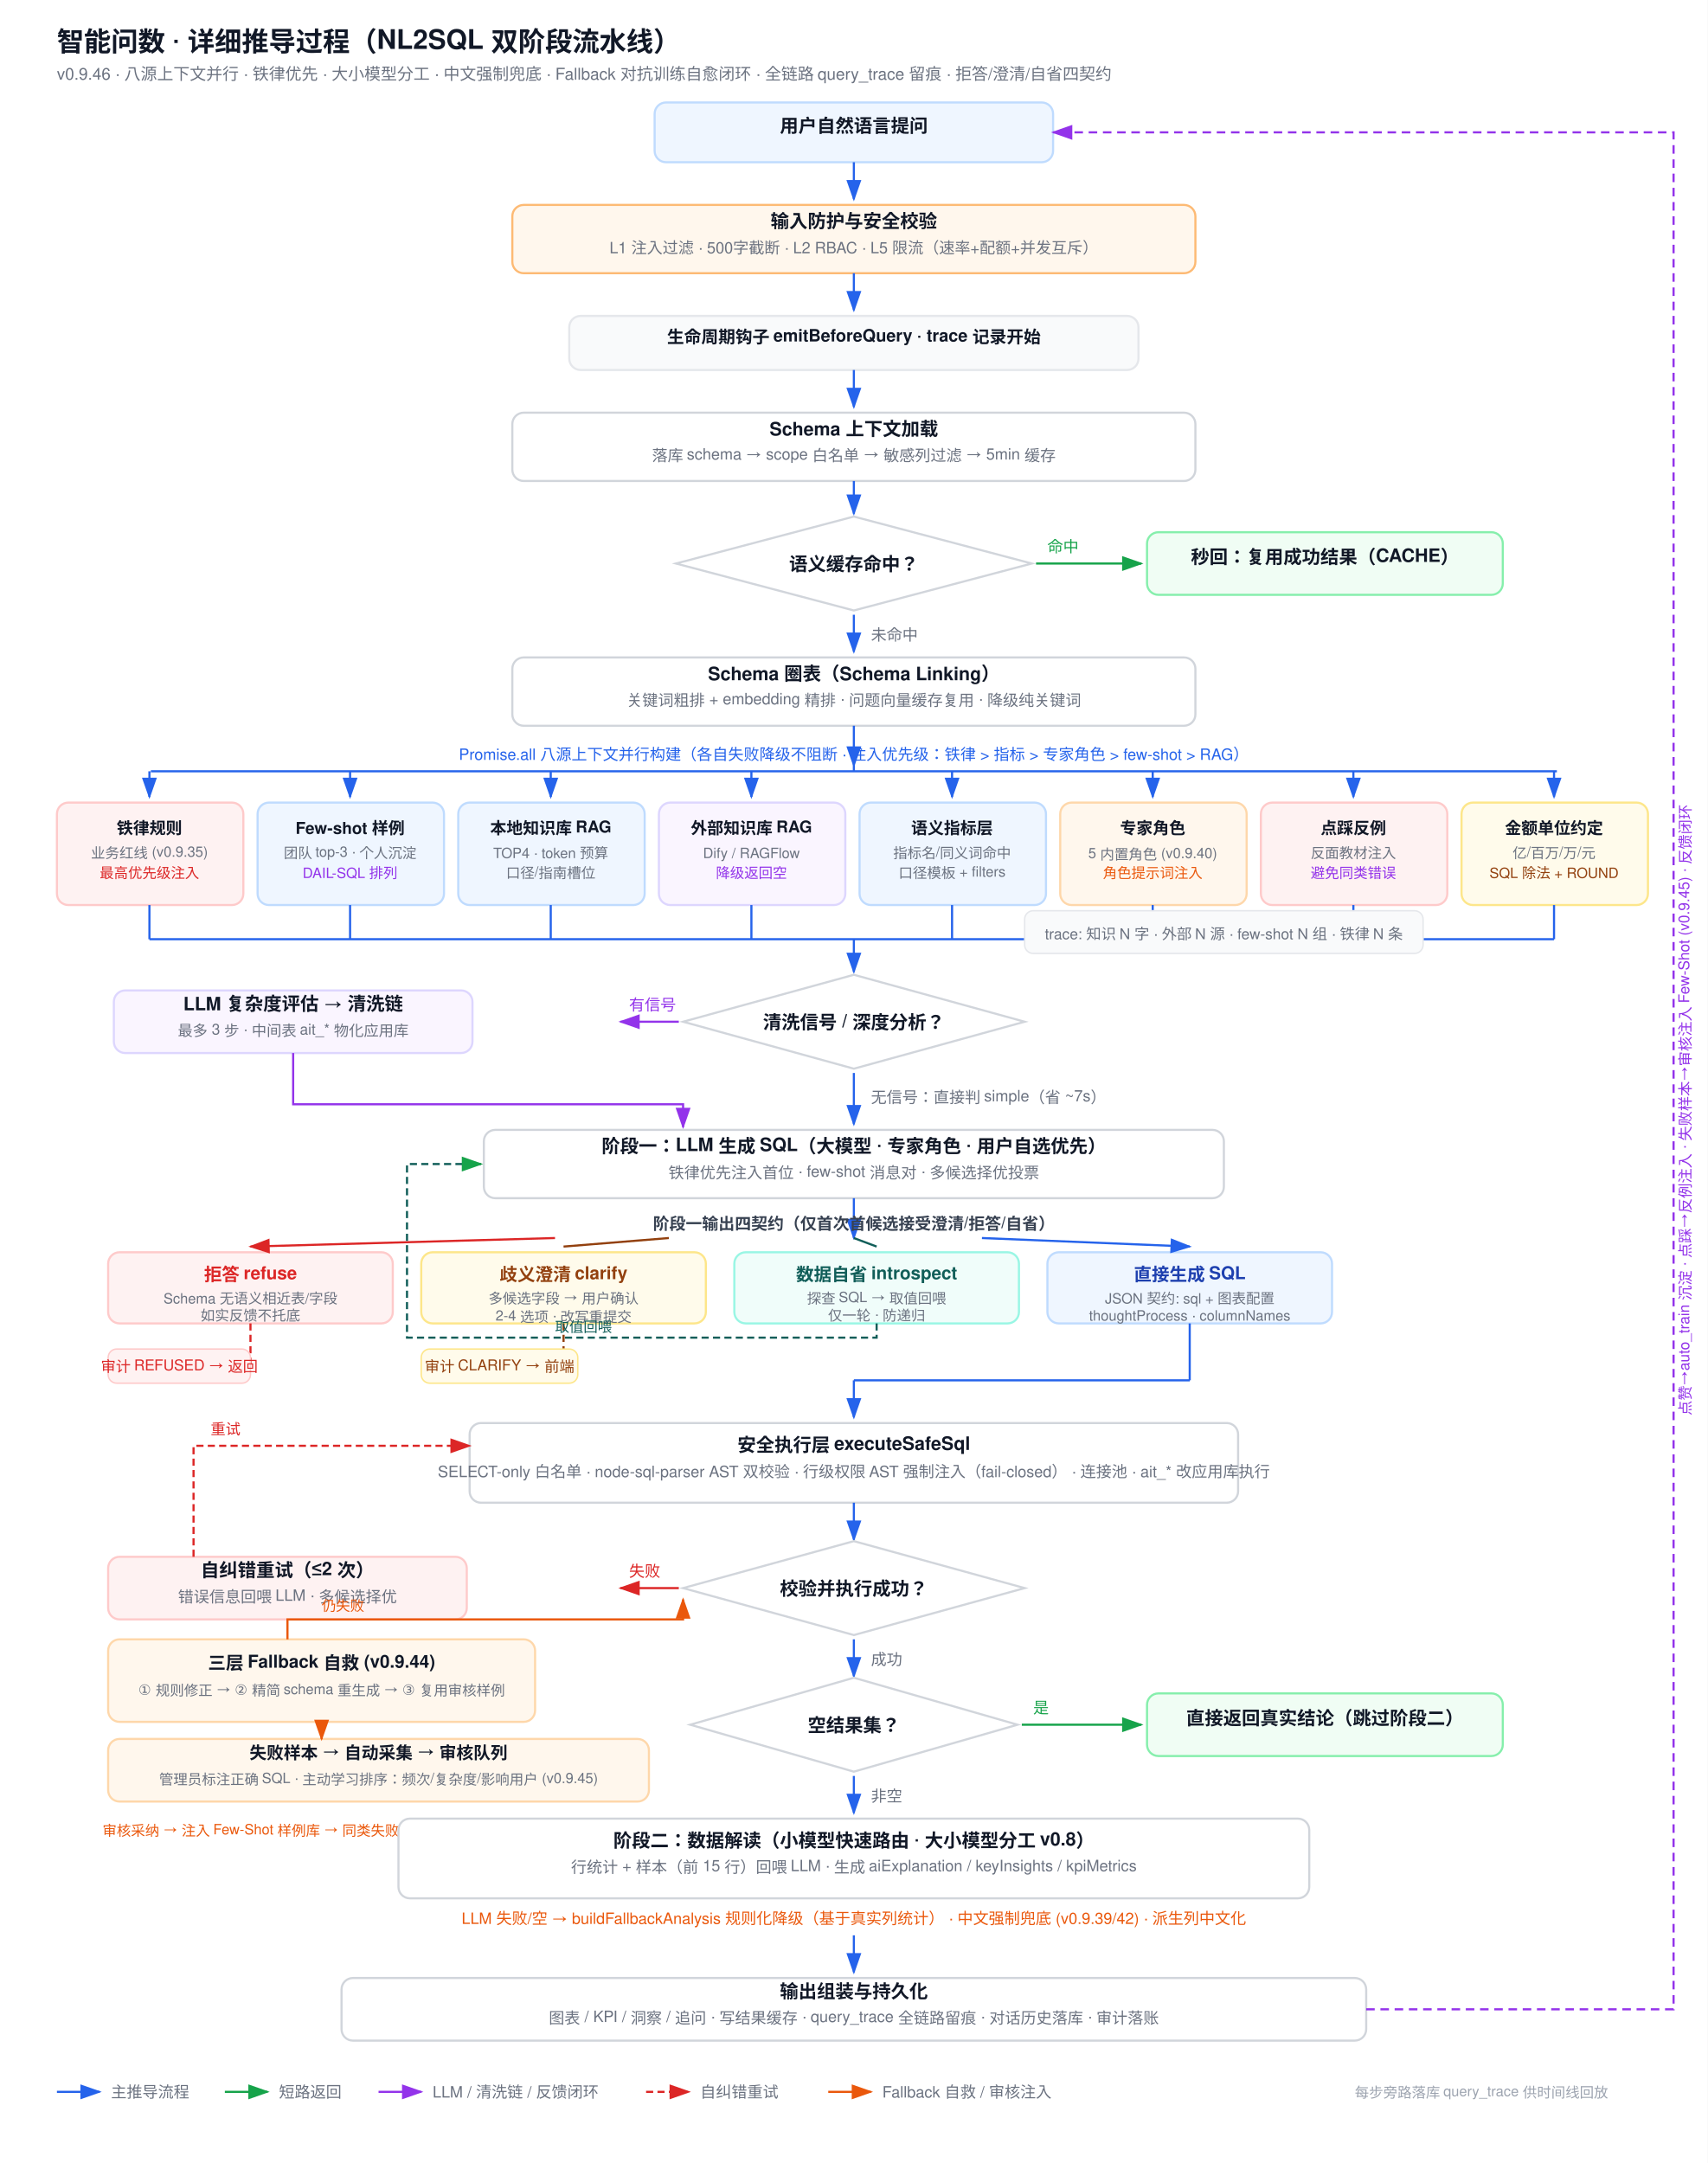
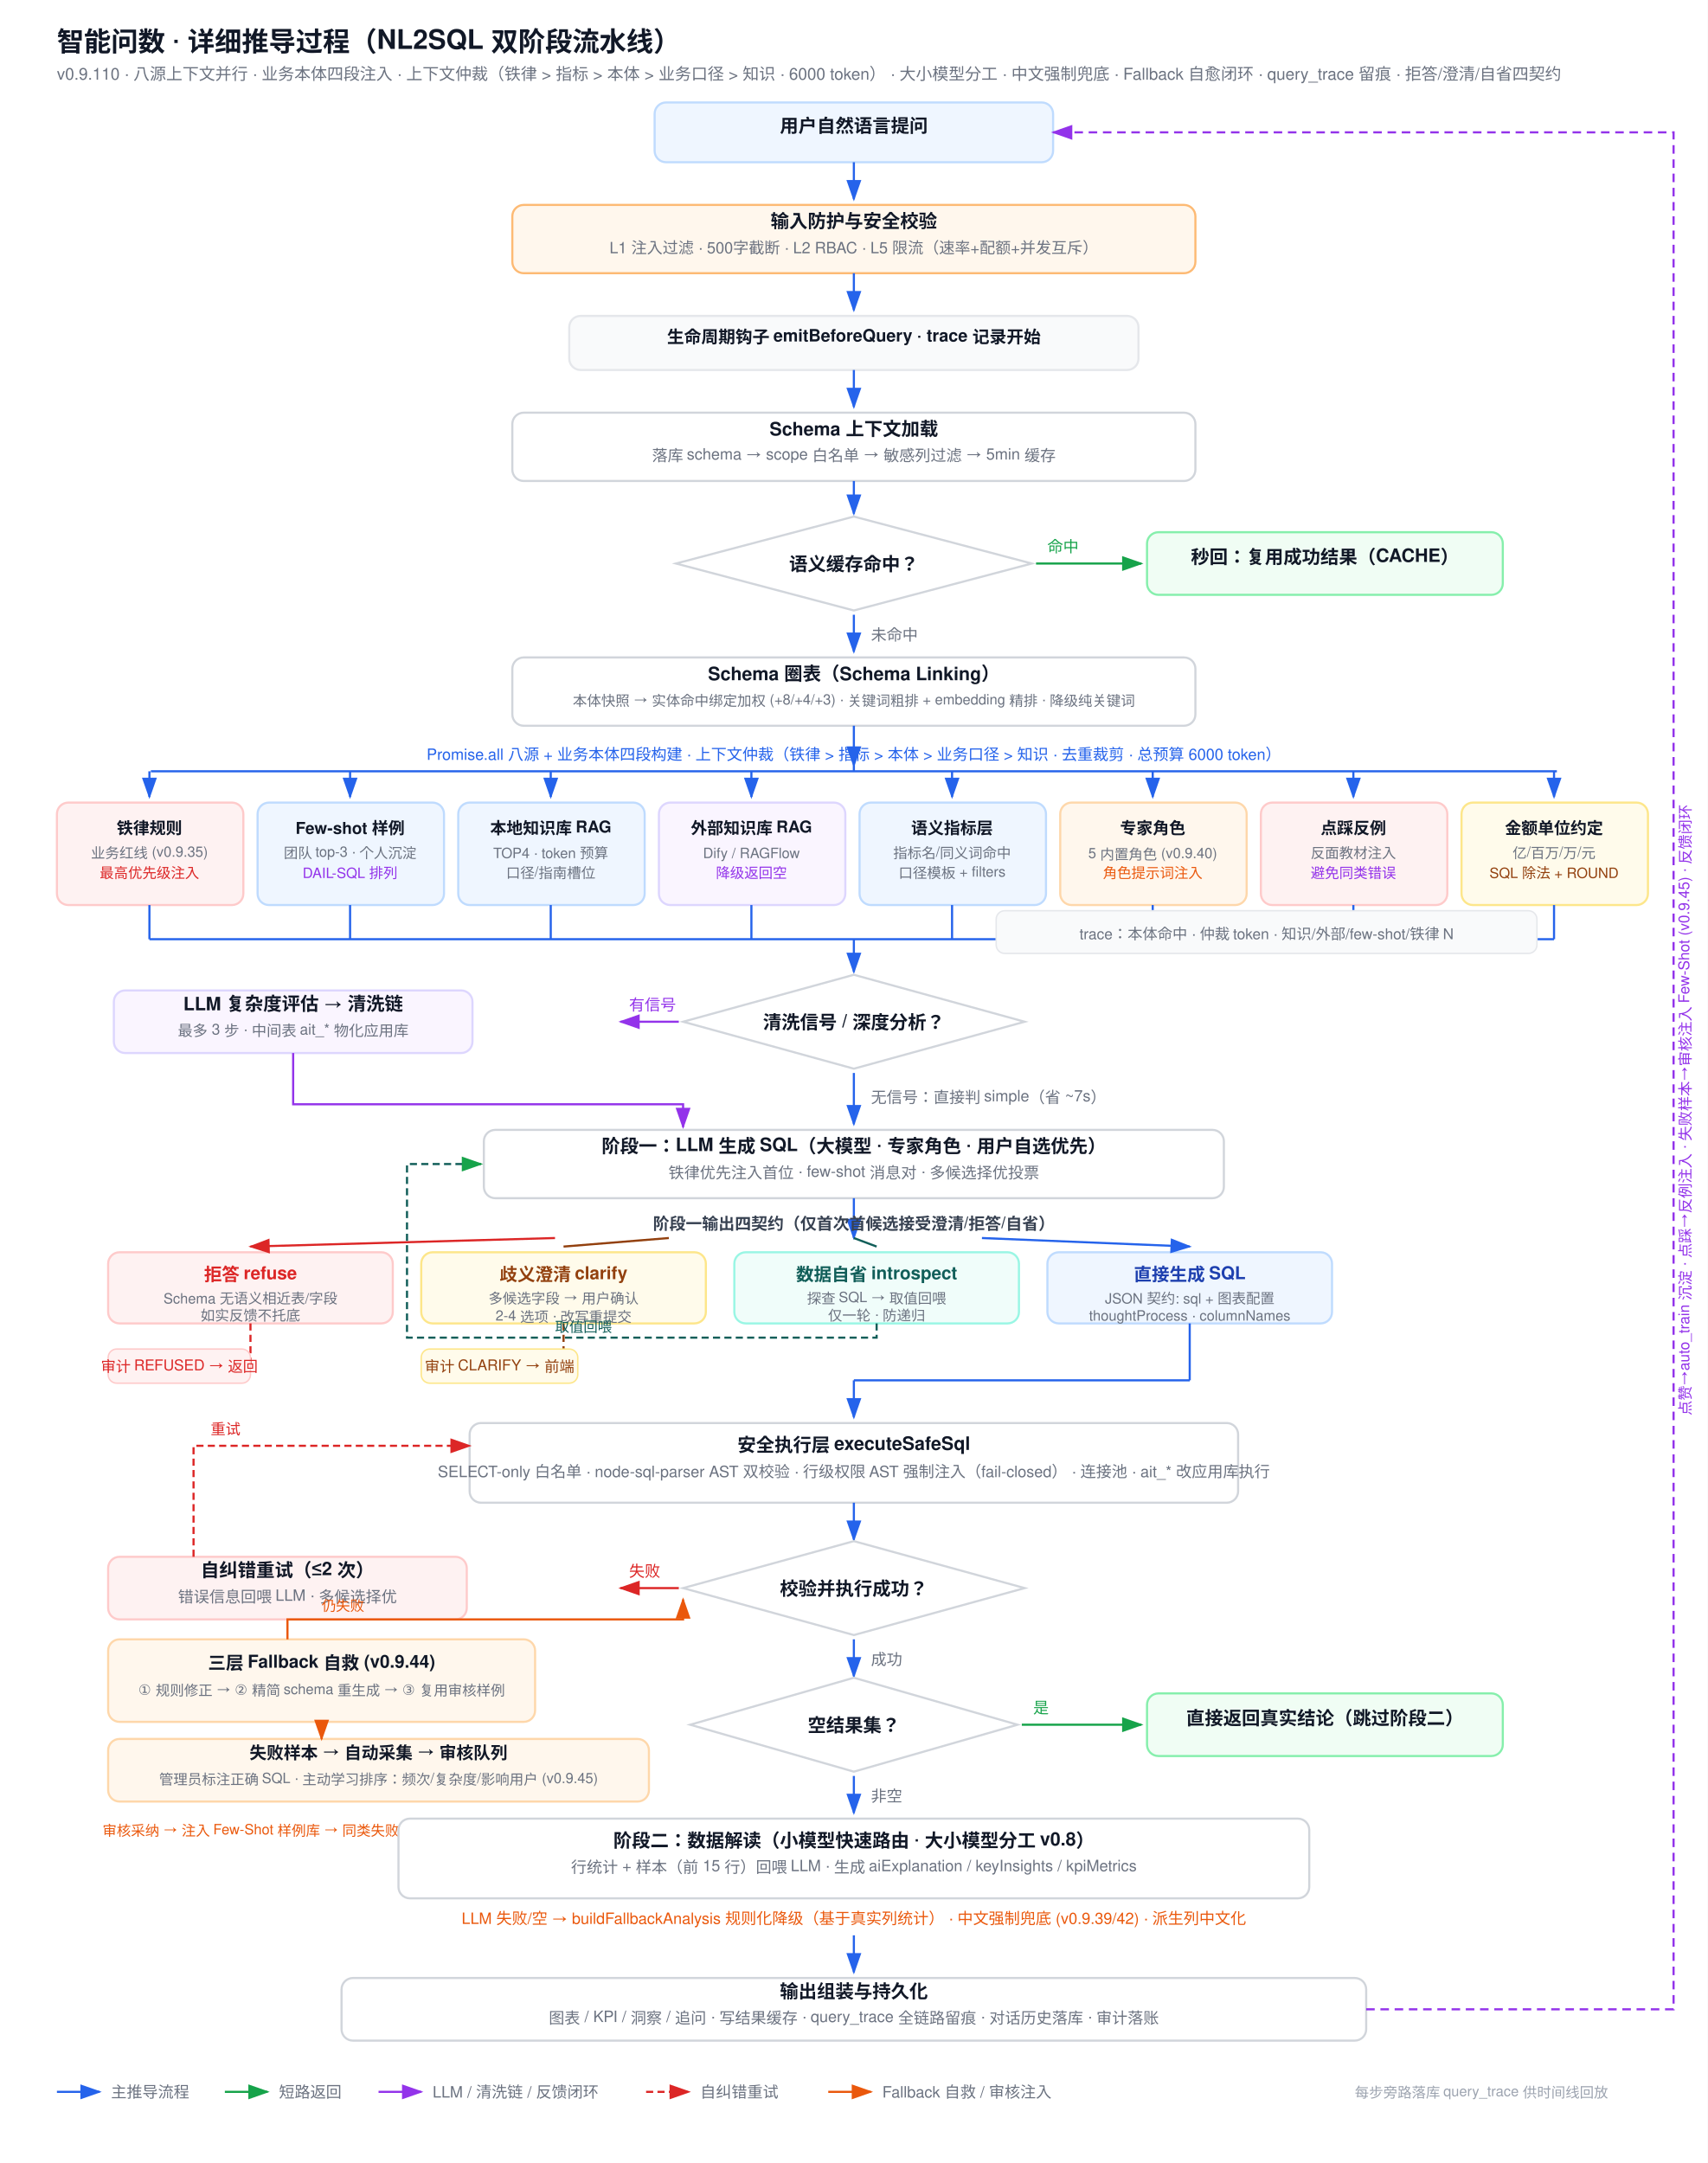
<svg xmlns="http://www.w3.org/2000/svg" viewBox="0 0 1200 1520" width="1200" height="1520">
  <style>text { font-family: "Helvetica Neue", Helvetica, Arial, "PingFang SC", "Microsoft YaHei", "SimHei", sans-serif; }</style>
  <defs>
    <marker id="ab" markerWidth="10" markerHeight="7" refX="9" refY="3.5" orient="auto">
      <polygon points="0 0, 10 3.5, 0 7" fill="#2563eb" />
    </marker>
    <marker id="ag" markerWidth="10" markerHeight="7" refX="9" refY="3.5" orient="auto">
      <polygon points="0 0, 10 3.5, 0 7" fill="#16a34a" />
    </marker>
    <marker id="ap" markerWidth="10" markerHeight="7" refX="9" refY="3.5" orient="auto">
      <polygon points="0 0, 10 3.5, 0 7" fill="#9333ea" />
    </marker>
    <marker id="ar" markerWidth="10" markerHeight="7" refX="9" refY="3.5" orient="auto">
      <polygon points="0 0, 10 3.5, 0 7" fill="#dc2626" />
    </marker>
    <marker id="agray" markerWidth="10" markerHeight="7" refX="9" refY="3.5" orient="auto">
      <polygon points="0 0, 10 3.5, 0 7" fill="#6b7280" />
    </marker>
    <marker id="ao" markerWidth="10" markerHeight="7" refX="9" refY="3.5" orient="auto">
      <polygon points="0 0, 10 3.5, 0 7" fill="#ea580c" />
    </marker>
  </defs>
  <rect width="1200" height="1520" fill="#ffffff" />
  <text x="40" y="36" font-size="19" font-weight="700" fill="#111827">智能问数 · 详细推导过程（NL2SQL 双阶段流水线）</text>
-   <text x="40" y="56" font-size="11.5" fill="#6b7280">v0.9.46 · 八源上下文并行 · 铁律优先 · 大小模型分工 · 中文强制兜底 · Fallback 对抗训练自愈闭环 · 全链路 query_trace 留痕 · 拒答/澄清/自省四契约</text>
+   <text x="40" y="56" font-size="11.5" fill="#6b7280">v0.9.110 · 八源上下文并行 · 业务本体四段注入 · 上下文仲裁（铁律 &gt; 指标 &gt; 本体 &gt; 业务口径 &gt; 知识 · 6000 token） · 大小模型分工 · 中文强制兜底 · Fallback 自愈闭环 · query_trace 留痕 · 拒答/澄清/自省四契约</text>
  <rect x="460" y="72" width="280" height="42" rx="8" fill="#eff6ff" stroke="#bfdbfe" stroke-width="1.5" />
  <text x="600" y="93" font-size="13" font-weight="600" fill="#111827" text-anchor="middle">用户自然语言提问</text>
  <line x1="600" y1="114" x2="600" y2="140" stroke="#2563eb" stroke-width="1.5" marker-end="url(#ab)" />
  <rect x="360" y="144" width="480" height="48" rx="8" fill="#fff7ed" stroke="#fdba74" stroke-width="1.5" />
  <text x="600" y="160" font-size="13" font-weight="600" fill="#111827" text-anchor="middle">输入防护与安全校验</text>
  <text x="600" y="178" font-size="11" fill="#6b7280" text-anchor="middle">L1 注入过滤 · 500字截断 · L2 RBAC · L5 限流（速率+配额+并发互斥）</text>
  <line x1="600" y1="192" x2="600" y2="218" stroke="#2563eb" stroke-width="1.5" marker-end="url(#ab)" />
  <rect x="400" y="222" width="400" height="38" rx="8" fill="#f9fafb" stroke="#e5e7eb" stroke-width="1.5" />
  <text x="600" y="241" font-size="12" font-weight="600" fill="#111827" text-anchor="middle">生命周期钩子 emitBeforeQuery · trace 记录开始</text>
  <line x1="600" y1="260" x2="600" y2="286" stroke="#2563eb" stroke-width="1.5" marker-end="url(#ab)" />
  <rect x="360" y="290" width="480" height="48" rx="8" fill="#ffffff" stroke="#d1d5db" stroke-width="1.5" />
  <text x="600" y="306" font-size="13" font-weight="600" fill="#111827" text-anchor="middle">Schema 上下文加载</text>
  <text x="600" y="324" font-size="11" fill="#6b7280" text-anchor="middle">落库 schema → scope 白名单 → 敏感列过滤 → 5min 缓存</text>
  <line x1="600" y1="338" x2="600" y2="361" stroke="#2563eb" stroke-width="1.5" marker-end="url(#ab)" />
  <polygon points="600,363 725,396 600,429 475,396" fill="#ffffff" stroke="#d1d5db" stroke-width="1.5" />
  <text x="600" y="401" font-size="13" font-weight="600" fill="#111827" text-anchor="middle">语义缓存命中？</text>
  <line x1="728" y1="396" x2="802" y2="396" stroke="#16a34a" stroke-width="1.5" marker-end="url(#ag)" />
  <text x="736" y="388" font-size="11" fill="#16a34a">命中</text>
  <rect x="806" y="374" width="250" height="44" rx="8" fill="#f0fdf4" stroke="#86efac" stroke-width="1.5" />
  <text x="931" y="396" font-size="13" font-weight="600" fill="#111827" text-anchor="middle">秒回：复用成功结果（CACHE）</text>
  <line x1="600" y1="432" x2="600" y2="458" stroke="#2563eb" stroke-width="1.5" marker-end="url(#ab)" />
  <text x="612" y="450" font-size="11" fill="#6b7280">未命中</text>
  <rect x="360" y="462" width="480" height="48" rx="8" fill="#ffffff" stroke="#d1d5db" stroke-width="1.5" />
  <text x="600" y="478" font-size="13" font-weight="600" fill="#111827" text-anchor="middle">Schema 圈表（Schema Linking）</text>
-   <text x="600" y="496" font-size="11" fill="#6b7280" text-anchor="middle">关键词粗排 + embedding 精排 · 问题向量缓存复用 · 降级纯关键词</text>
+   <text x="600" y="496" font-size="10" fill="#6b7280" text-anchor="middle">本体快照 → 实体命中绑定加权 (+8/+4/+3) · 关键词粗排 + embedding 精排 · 降级纯关键词</text>
  <line x1="600" y1="510" x2="600" y2="538" stroke="#2563eb" stroke-width="1.5" marker-end="url(#ab)" />
  <line x1="106" y1="542" x2="1094" y2="542" stroke="#2563eb" stroke-width="1.5" />
-   <text x="600" y="534" font-size="11" fill="#2563eb" text-anchor="middle">Promise.all 八源上下文并行构建（各自失败降级不阻断 · 注入优先级：铁律 &gt; 指标 &gt; 专家角色 &gt; few-shot &gt; RAG）</text>
+   <text x="600" y="534" font-size="11" fill="#2563eb" text-anchor="middle">Promise.all 八源 + 业务本体四段构建 · 上下文仲裁（铁律 &gt; 指标 &gt; 本体 &gt; 业务口径 &gt; 知识 · 去重裁剪 · 总预算 6000 token）</text>
  <line x1="600" y1="538" x2="600" y2="542" stroke="#2563eb" stroke-width="1.5" />
  <line x1="105" y1="542" x2="105" y2="560" stroke="#2563eb" stroke-width="1.5" marker-end="url(#ab)" />
  <rect x="40" y="564" width="131" height="72" rx="8" fill="#fef2f2" stroke="#fecaca" stroke-width="1.5" />
  <text x="105" y="586" font-size="11.5" font-weight="600" fill="#111827" text-anchor="middle">铁律规则</text>
  <text x="105" y="603" font-size="10" fill="#6b7280" text-anchor="middle">业务红线 (v0.9.35)</text>
  <text x="105" y="617" font-size="10" fill="#dc2626" text-anchor="middle">最高优先级注入</text>
  <line x1="246" y1="542" x2="246" y2="560" stroke="#2563eb" stroke-width="1.5" marker-end="url(#ab)" />
  <rect x="181" y="564" width="131" height="72" rx="8" fill="#eff6ff" stroke="#bfdbfe" stroke-width="1.5" />
  <text x="246" y="586" font-size="11.5" font-weight="600" fill="#111827" text-anchor="middle">Few-shot 样例</text>
  <text x="246" y="603" font-size="10" fill="#6b7280" text-anchor="middle">团队 top-3 · 个人沉淀</text>
  <text x="246" y="617" font-size="10" fill="#9333ea" text-anchor="middle">DAIL-SQL 排列</text>
  <line x1="387" y1="542" x2="387" y2="560" stroke="#2563eb" stroke-width="1.5" marker-end="url(#ab)" />
  <rect x="322" y="564" width="131" height="72" rx="8" fill="#eff6ff" stroke="#bfdbfe" stroke-width="1.5" />
  <text x="387" y="586" font-size="11.5" font-weight="600" fill="#111827" text-anchor="middle">本地知识库 RAG</text>
  <text x="387" y="603" font-size="10" fill="#6b7280" text-anchor="middle">TOP4 · token 预算</text>
  <text x="387" y="617" font-size="10" fill="#6b7280" text-anchor="middle">口径/指南槽位</text>
  <line x1="528" y1="542" x2="528" y2="560" stroke="#2563eb" stroke-width="1.5" marker-end="url(#ab)" />
  <rect x="463" y="564" width="131" height="72" rx="8" fill="#faf5ff" stroke="#ddd6fe" stroke-width="1.5" />
  <text x="528" y="586" font-size="11.5" font-weight="600" fill="#111827" text-anchor="middle">外部知识库 RAG</text>
  <text x="528" y="603" font-size="10" fill="#6b7280" text-anchor="middle">Dify / RAGFlow</text>
  <text x="528" y="617" font-size="10" fill="#9333ea" text-anchor="middle">降级返回空</text>
  <line x1="669" y1="542" x2="669" y2="560" stroke="#2563eb" stroke-width="1.5" marker-end="url(#ab)" />
  <rect x="604" y="564" width="131" height="72" rx="8" fill="#eff6ff" stroke="#bfdbfe" stroke-width="1.5" />
  <text x="669" y="586" font-size="11.5" font-weight="600" fill="#111827" text-anchor="middle">语义指标层</text>
  <text x="669" y="603" font-size="10" fill="#6b7280" text-anchor="middle">指标名/同义词命中</text>
  <text x="669" y="617" font-size="10" fill="#6b7280" text-anchor="middle">口径模板 + filters</text>
  <line x1="810" y1="542" x2="810" y2="560" stroke="#2563eb" stroke-width="1.5" marker-end="url(#ab)" />
  <rect x="745" y="564" width="131" height="72" rx="8" fill="#fff7ed" stroke="#fed7aa" stroke-width="1.5" />
  <text x="810" y="586" font-size="11.5" font-weight="600" fill="#111827" text-anchor="middle">专家角色</text>
  <text x="810" y="603" font-size="10" fill="#6b7280" text-anchor="middle">5 内置角色 (v0.9.40)</text>
  <text x="810" y="617" font-size="10" fill="#ea580c" text-anchor="middle">角色提示词注入</text>
  <line x1="951" y1="542" x2="951" y2="560" stroke="#2563eb" stroke-width="1.5" marker-end="url(#ab)" />
  <rect x="886" y="564" width="131" height="72" rx="8" fill="#fef2f2" stroke="#fecaca" stroke-width="1.5" />
  <text x="951" y="586" font-size="11.5" font-weight="600" fill="#111827" text-anchor="middle">点踩反例</text>
  <text x="951" y="603" font-size="10" fill="#6b7280" text-anchor="middle">反面教材注入</text>
  <text x="951" y="617" font-size="10" fill="#9333ea" text-anchor="middle">避免同类错误</text>
  <line x1="1092" y1="542" x2="1092" y2="560" stroke="#2563eb" stroke-width="1.5" marker-end="url(#ab)" />
  <rect x="1027" y="564" width="131" height="72" rx="8" fill="#fffbeb" stroke="#fde68a" stroke-width="1.5" />
  <text x="1092" y="586" font-size="11.5" font-weight="600" fill="#111827" text-anchor="middle">金额单位约定</text>
  <text x="1092" y="603" font-size="10" fill="#6b7280" text-anchor="middle">亿/百万/万/元</text>
  <text x="1092" y="617" font-size="10" fill="#92400e" text-anchor="middle">SQL 除法 + ROUND</text>
  <line x1="105" y1="636" x2="105" y2="660" stroke="#2563eb" stroke-width="1.5" />
  <line x1="246" y1="636" x2="246" y2="660" stroke="#2563eb" stroke-width="1.5" />
  <line x1="387" y1="636" x2="387" y2="660" stroke="#2563eb" stroke-width="1.5" />
  <line x1="528" y1="636" x2="528" y2="660" stroke="#2563eb" stroke-width="1.5" />
  <line x1="669" y1="636" x2="669" y2="660" stroke="#2563eb" stroke-width="1.5" />
  <line x1="810" y1="636" x2="810" y2="660" stroke="#2563eb" stroke-width="1.5" />
  <line x1="951" y1="636" x2="951" y2="660" stroke="#2563eb" stroke-width="1.5" />
  <line x1="1092" y1="636" x2="1092" y2="660" stroke="#2563eb" stroke-width="1.5" />
  <line x1="105" y1="660" x2="1092" y2="660" stroke="#2563eb" stroke-width="1.5" />
  <line x1="600" y1="660" x2="600" y2="683" stroke="#2563eb" stroke-width="1.5" marker-end="url(#ab)" />
-   <rect x="720" y="640" width="280" height="30" rx="6" fill="#f9fafb" stroke="#e5e7eb" stroke-width="1" />
-   <text x="860" y="660" font-size="10.5" fill="#6b7280" text-anchor="middle">trace: 知识 N 字 · 外部 N 源 · few-shot N 组 · 铁律 N 条</text>
+   <rect x="700" y="640" width="380" height="30" rx="6" fill="#f9fafb" stroke="#e5e7eb" stroke-width="1" />
+   <text x="890" y="660" font-size="10.5" fill="#6b7280" text-anchor="middle">trace：本体命中 · 仲裁 token · 知识/外部/few-shot/铁律 N</text>
  <polygon points="600,685 720,718 600,751 480,718" fill="#ffffff" stroke="#d1d5db" stroke-width="1.5" />
  <text x="600" y="723" font-size="13" font-weight="600" fill="#111827" text-anchor="middle">清洗信号 / 深度分析？</text>
  <line x1="477" y1="718" x2="436" y2="718" stroke="#9333ea" stroke-width="1.5" marker-end="url(#ap)" />
  <text x="442" y="710" font-size="11" fill="#9333ea">有信号</text>
  <rect x="80" y="696" width="252" height="44" rx="8" fill="#faf5ff" stroke="#ddd6fe" stroke-width="1.5" />
  <text x="206" y="710" font-size="13" font-weight="600" fill="#111827" text-anchor="middle">LLM 复杂度评估 → 清洗链</text>
  <text x="206" y="728" font-size="10.5" fill="#6b7280" text-anchor="middle">最多 3 步 · 中间表 ait_* 物化应用库</text>
  <path d="M 206,740 L 206,776 L 480,776 L 480,792" stroke="#9333ea" stroke-width="1.5" fill="none" marker-end="url(#ap)" />
  <line x1="600" y1="754" x2="600" y2="790" stroke="#2563eb" stroke-width="1.5" marker-end="url(#ab)" />
  <text x="612" y="775" font-size="11" fill="#6b7280">无信号：直接判 simple（省 ~7s）</text>
  <rect x="340" y="794" width="520" height="48" rx="8" fill="#ffffff" stroke="#d1d5db" stroke-width="1.5" />
  <text x="600" y="810" font-size="13" font-weight="600" fill="#111827" text-anchor="middle">阶段一：LLM 生成 SQL（大模型 · 专家角色 · 用户自选优先）</text>
  <text x="600" y="828" font-size="11" fill="#6b7280" text-anchor="middle">铁律优先注入首位 · few-shot 消息对 · 多候选择优投票</text>
  <line x1="600" y1="842" x2="600" y2="870" stroke="#2563eb" stroke-width="1.5" marker-end="url(#ab)" />
  <text x="600" y="864" font-size="11.5" fill="#374151" text-anchor="middle" font-weight="600">阶段一输出四契约（仅首次首候选接受澄清/拒答/自省）</text>
  <rect x="76" y="880" width="200" height="50" rx="8" fill="#fef2f2" stroke="#fecaca" stroke-width="1.5" />
  <text x="176" y="900" font-size="12.5" font-weight="600" fill="#dc2626" text-anchor="middle">拒答 refuse</text>
  <text x="176" y="916" font-size="10" fill="#6b7280" text-anchor="middle">Schema 无语义相近表/字段</text>
  <text x="176" y="928" font-size="10" fill="#6b7280" text-anchor="middle">如实反馈不托底</text>
  <rect x="296" y="880" width="200" height="50" rx="8" fill="#fffbeb" stroke="#fde68a" stroke-width="1.5" />
  <text x="396" y="900" font-size="12.5" font-weight="600" fill="#92400e" text-anchor="middle">歧义澄清 clarify</text>
  <text x="396" y="916" font-size="10" fill="#6b7280" text-anchor="middle">多候选字段 → 用户确认</text>
  <text x="396" y="928" font-size="10" fill="#6b7280" text-anchor="middle">2-4 选项 · 改写重提交</text>
  <rect x="516" y="880" width="200" height="50" rx="8" fill="#f0fdfa" stroke="#99f6e4" stroke-width="1.5" />
  <text x="616" y="900" font-size="12.5" font-weight="600" fill="#115e59" text-anchor="middle">数据自省 introspect</text>
  <text x="616" y="916" font-size="10" fill="#6b7280" text-anchor="middle">探查 SQL → 取值回喂</text>
  <text x="616" y="928" font-size="10" fill="#6b7280" text-anchor="middle">仅一轮 · 防递归</text>
  <rect x="736" y="880" width="200" height="50" rx="8" fill="#eff6ff" stroke="#bfdbfe" stroke-width="1.5" />
  <text x="836" y="900" font-size="12.5" font-weight="600" fill="#1e40af" text-anchor="middle">直接生成 SQL</text>
  <text x="836" y="916" font-size="10" fill="#6b7280" text-anchor="middle">JSON 契约: sql + 图表配置</text>
  <text x="836" y="928" font-size="10" fill="#6b7280" text-anchor="middle">thoughtProcess · columnNames</text>
  <line x1="390" y1="870" x2="176" y2="876" stroke="#dc2626" stroke-width="1.5" marker-end="url(#ar)" />
  <line x1="470" y1="870" x2="396" y2="876" stroke="#92400e" stroke-width="1.5" />
  <line x1="600" y1="870" x2="616" y2="876" stroke="#115e59" stroke-width="1.5" />
  <line x1="690" y1="870" x2="836" y2="876" stroke="#2563eb" stroke-width="1.5" marker-end="url(#ab)" />
  <path d="M 176,930 L 176,960 L 80,960" stroke="#dc2626" stroke-width="1.5" stroke-dasharray="5,3" fill="none" />
  <rect x="76" y="948" width="100" height="24" rx="6" fill="#fef2f2" stroke="#fecaca" stroke-width="1" />
  <text x="126" y="964" font-size="10.5" fill="#dc2626" text-anchor="middle">审计 REFUSED → 返回</text>
  <path d="M 396,930 L 396,962 L 320,962" stroke="#92400e" stroke-width="1.5" stroke-dasharray="5,3" fill="none" />
  <rect x="296" y="948" width="110" height="24" rx="6" fill="#fffbeb" stroke="#fde68a" stroke-width="1" />
  <text x="351" y="964" font-size="10.5" fill="#92400e" text-anchor="middle">审计 CLARIFY → 前端</text>
  <path d="M 616,930 L 616,940 L 286,940 L 286,818 L 338,818" stroke="#115e59" stroke-width="1.5" stroke-dasharray="5,3" fill="none" marker-end="url(#ag)" />
  <text x="390" y="936" font-size="10" fill="#115e59">取值回喂</text>
  <line x1="836" y1="930" x2="836" y2="970" stroke="#2563eb" stroke-width="1.5" />
  <line x1="836" y1="970" x2="600" y2="970" stroke="#2563eb" stroke-width="1.5" />
  <line x1="600" y1="970" x2="600" y2="996" stroke="#2563eb" stroke-width="1.5" marker-end="url(#ab)" />
  <rect x="330" y="1000" width="540" height="56" rx="8" fill="#ffffff" stroke="#d1d5db" stroke-width="1.5" />
  <text x="600" y="1020" font-size="13" font-weight="600" fill="#111827" text-anchor="middle">安全执行层 executeSafeSql</text>
  <text x="600" y="1038" font-size="11" fill="#6b7280" text-anchor="middle">SELECT-only 白名单 · node-sql-parser AST 双校验 · 行级权限 AST 强制注入（fail-closed） · 连接池 · ait_* 改应用库执行</text>
  <line x1="600" y1="1056" x2="600" y2="1082" stroke="#2563eb" stroke-width="1.5" marker-end="url(#ab)" />
  <polygon points="600,1083 720,1116 600,1149 480,1116" fill="#ffffff" stroke="#d1d5db" stroke-width="1.5" />
  <text x="600" y="1121" font-size="13" font-weight="600" fill="#111827" text-anchor="middle">校验并执行成功？</text>
  <line x1="477" y1="1116" x2="436" y2="1116" stroke="#dc2626" stroke-width="1.5" marker-end="url(#ar)" />
  <text x="442" y="1108" font-size="11" fill="#dc2626">失败</text>
  <rect x="76" y="1094" width="252" height="44" rx="8" fill="#fef2f2" stroke="#fecaca" stroke-width="1.5" />
  <text x="202" y="1108" font-size="13" font-weight="600" fill="#111827" text-anchor="middle">自纠错重试（≤2 次）</text>
  <text x="202" y="1126" font-size="11" fill="#6b7280" text-anchor="middle">错误信息回喂 LLM · 多候选择优</text>
  <path d="M 136,1094 L 136,1016 L 330,1016" stroke="#dc2626" stroke-width="1.5" stroke-dasharray="5,3" fill="none" marker-end="url(#ar)" />
  <text x="148" y="1008" font-size="10.5" fill="#dc2626">重试</text>
  <rect x="76" y="1152" width="300" height="58" rx="8" fill="#fff7ed" stroke="#fed7aa" stroke-width="1.5" />
  <text x="226" y="1173" font-size="12.5" font-weight="600" fill="#111827" text-anchor="middle">三层 Fallback 自救 (v0.9.44)</text>
  <text x="226" y="1191" font-size="10" fill="#6b7280" text-anchor="middle">① 规则修正 → ② 精简 schema 重生成 → ③ 复用审核样例</text>
  <path d="M 202,1152 L 202,1150 L 202,1149 L 202,1138 L 480,1138 L 480,1124" stroke="#ea580c" stroke-width="1.5" fill="none" marker-end="url(#ao)" />
  <text x="226" y="1132" font-size="10" fill="#ea580c">仍失败</text>
  <rect x="76" y="1222" width="380" height="44" rx="8" fill="#fff7ed" stroke="#fed7aa" stroke-width="1.5" />
  <text x="266" y="1236" font-size="12" font-weight="600" fill="#111827" text-anchor="middle">失败样本 → 自动采集 → 审核队列</text>
  <text x="266" y="1254" font-size="10" fill="#6b7280" text-anchor="middle">管理员标注正确 SQL · 主动学习排序：频次/复杂度/影响用户 (v0.9.45)</text>
  <path d="M 226,1210 L 226,1222" stroke="#ea580c" stroke-width="1.5" marker-end="url(#ao)" />
  <text x="266" y="1290" font-size="10" fill="#ea580c" text-anchor="middle">审核采纳 → 注入 Few-Shot 样例库 → 同类失败自动修正复用（自学习闭环 v0.9.45-46）</text>
  <line x1="600" y1="1152" x2="600" y2="1178" stroke="#2563eb" stroke-width="1.5" marker-end="url(#ab)" />
  <text x="612" y="1170" font-size="11" fill="#6b7280">成功</text>
  <polygon points="600,1179 715,1212 600,1245 485,1212" fill="#ffffff" stroke="#d1d5db" stroke-width="1.5" />
  <text x="600" y="1217" font-size="13" font-weight="600" fill="#111827" text-anchor="middle">空结果集？</text>
  <line x1="718" y1="1212" x2="802" y2="1212" stroke="#16a34a" stroke-width="1.5" marker-end="url(#ag)" />
  <text x="726" y="1204" font-size="11" fill="#16a34a">是</text>
  <rect x="806" y="1190" width="250" height="44" rx="8" fill="#f0fdf4" stroke="#86efac" stroke-width="1.5" />
  <text x="931" y="1212" font-size="13" font-weight="600" fill="#111827" text-anchor="middle">直接返回真实结论（跳过阶段二）</text>
  <line x1="600" y1="1248" x2="600" y2="1274" stroke="#2563eb" stroke-width="1.5" marker-end="url(#ab)" />
  <text x="612" y="1266" font-size="11" fill="#6b7280">非空</text>
  <rect x="280" y="1278" width="640" height="56" rx="8" fill="#ffffff" stroke="#d1d5db" stroke-width="1.5" />
  <text x="600" y="1298" font-size="13" font-weight="600" fill="#111827" text-anchor="middle">阶段二：数据解读（小模型快速路由 · 大小模型分工 v0.8）</text>
  <text x="600" y="1316" font-size="11" fill="#6b7280" text-anchor="middle">行统计 + 样本（前 15 行）回喂 LLM · 生成 aiExplanation / keyInsights / kpiMetrics</text>
  <text x="600" y="1352" font-size="11" fill="#ea580c" text-anchor="middle">LLM 失败/空 → buildFallbackAnalysis 规则化降级（基于真实列统计） · 中文强制兜底 (v0.9.39/42) · 派生列中文化</text>
  <line x1="600" y1="1360" x2="600" y2="1386" stroke="#2563eb" stroke-width="1.5" marker-end="url(#ab)" />
  <rect x="240" y="1390" width="720" height="44" rx="8" fill="#ffffff" stroke="#d1d5db" stroke-width="1.5" />
  <text x="600" y="1404" font-size="13" font-weight="600" fill="#111827" text-anchor="middle">输出组装与持久化</text>
  <text x="600" y="1422" font-size="11" fill="#6b7280" text-anchor="middle">图表 / KPI / 洞察 / 追问 · 写结果缓存 · query_trace 全链路留痕 · 对话历史落库 · 审计落账</text>
  <path d="M 960,1412 L 1176,1412 L 1176,93 L 740,93" stroke="#9333ea" stroke-width="1.5" stroke-dasharray="6,4" fill="none" marker-end="url(#ap)" />
  <text x="1188" y="780" font-size="10.5" fill="#9333ea" transform="rotate(-90 1188 780)" text-anchor="middle">点赞→auto_train 沉淀 · 点踩→反例注入 · 失败样本→审核注入 Few-Shot (v0.9.45) · 反馈闭环</text>
  <line x1="40" y1="1470" x2="70" y2="1470" stroke="#2563eb" stroke-width="1.5" marker-end="url(#ab)" />
  <text x="78" y="1474" font-size="11" fill="#6b7280">主推导流程</text>
  <line x1="158" y1="1470" x2="188" y2="1470" stroke="#16a34a" stroke-width="1.5" marker-end="url(#ag)" />
  <text x="196" y="1474" font-size="11" fill="#6b7280">短路返回</text>
  <line x1="266" y1="1470" x2="296" y2="1470" stroke="#9333ea" stroke-width="1.5" marker-end="url(#ap)" />
  <text x="304" y="1474" font-size="11" fill="#6b7280">LLM / 清洗链 / 反馈闭环</text>
  <line x1="454" y1="1470" x2="484" y2="1470" stroke="#dc2626" stroke-width="1.5" stroke-dasharray="5,3" marker-end="url(#ar)" />
  <text x="492" y="1474" font-size="11" fill="#6b7280">自纠错重试</text>
  <line x1="582" y1="1470" x2="612" y2="1470" stroke="#ea580c" stroke-width="1.5" marker-end="url(#ao)" />
  <text x="620" y="1474" font-size="11" fill="#6b7280">Fallback 自救 / 审核注入</text>
  <text x="1130" y="1474" font-size="10" fill="#9ca3af" text-anchor="end">每步旁路落库 query_trace 供时间线回放</text>
</svg>
